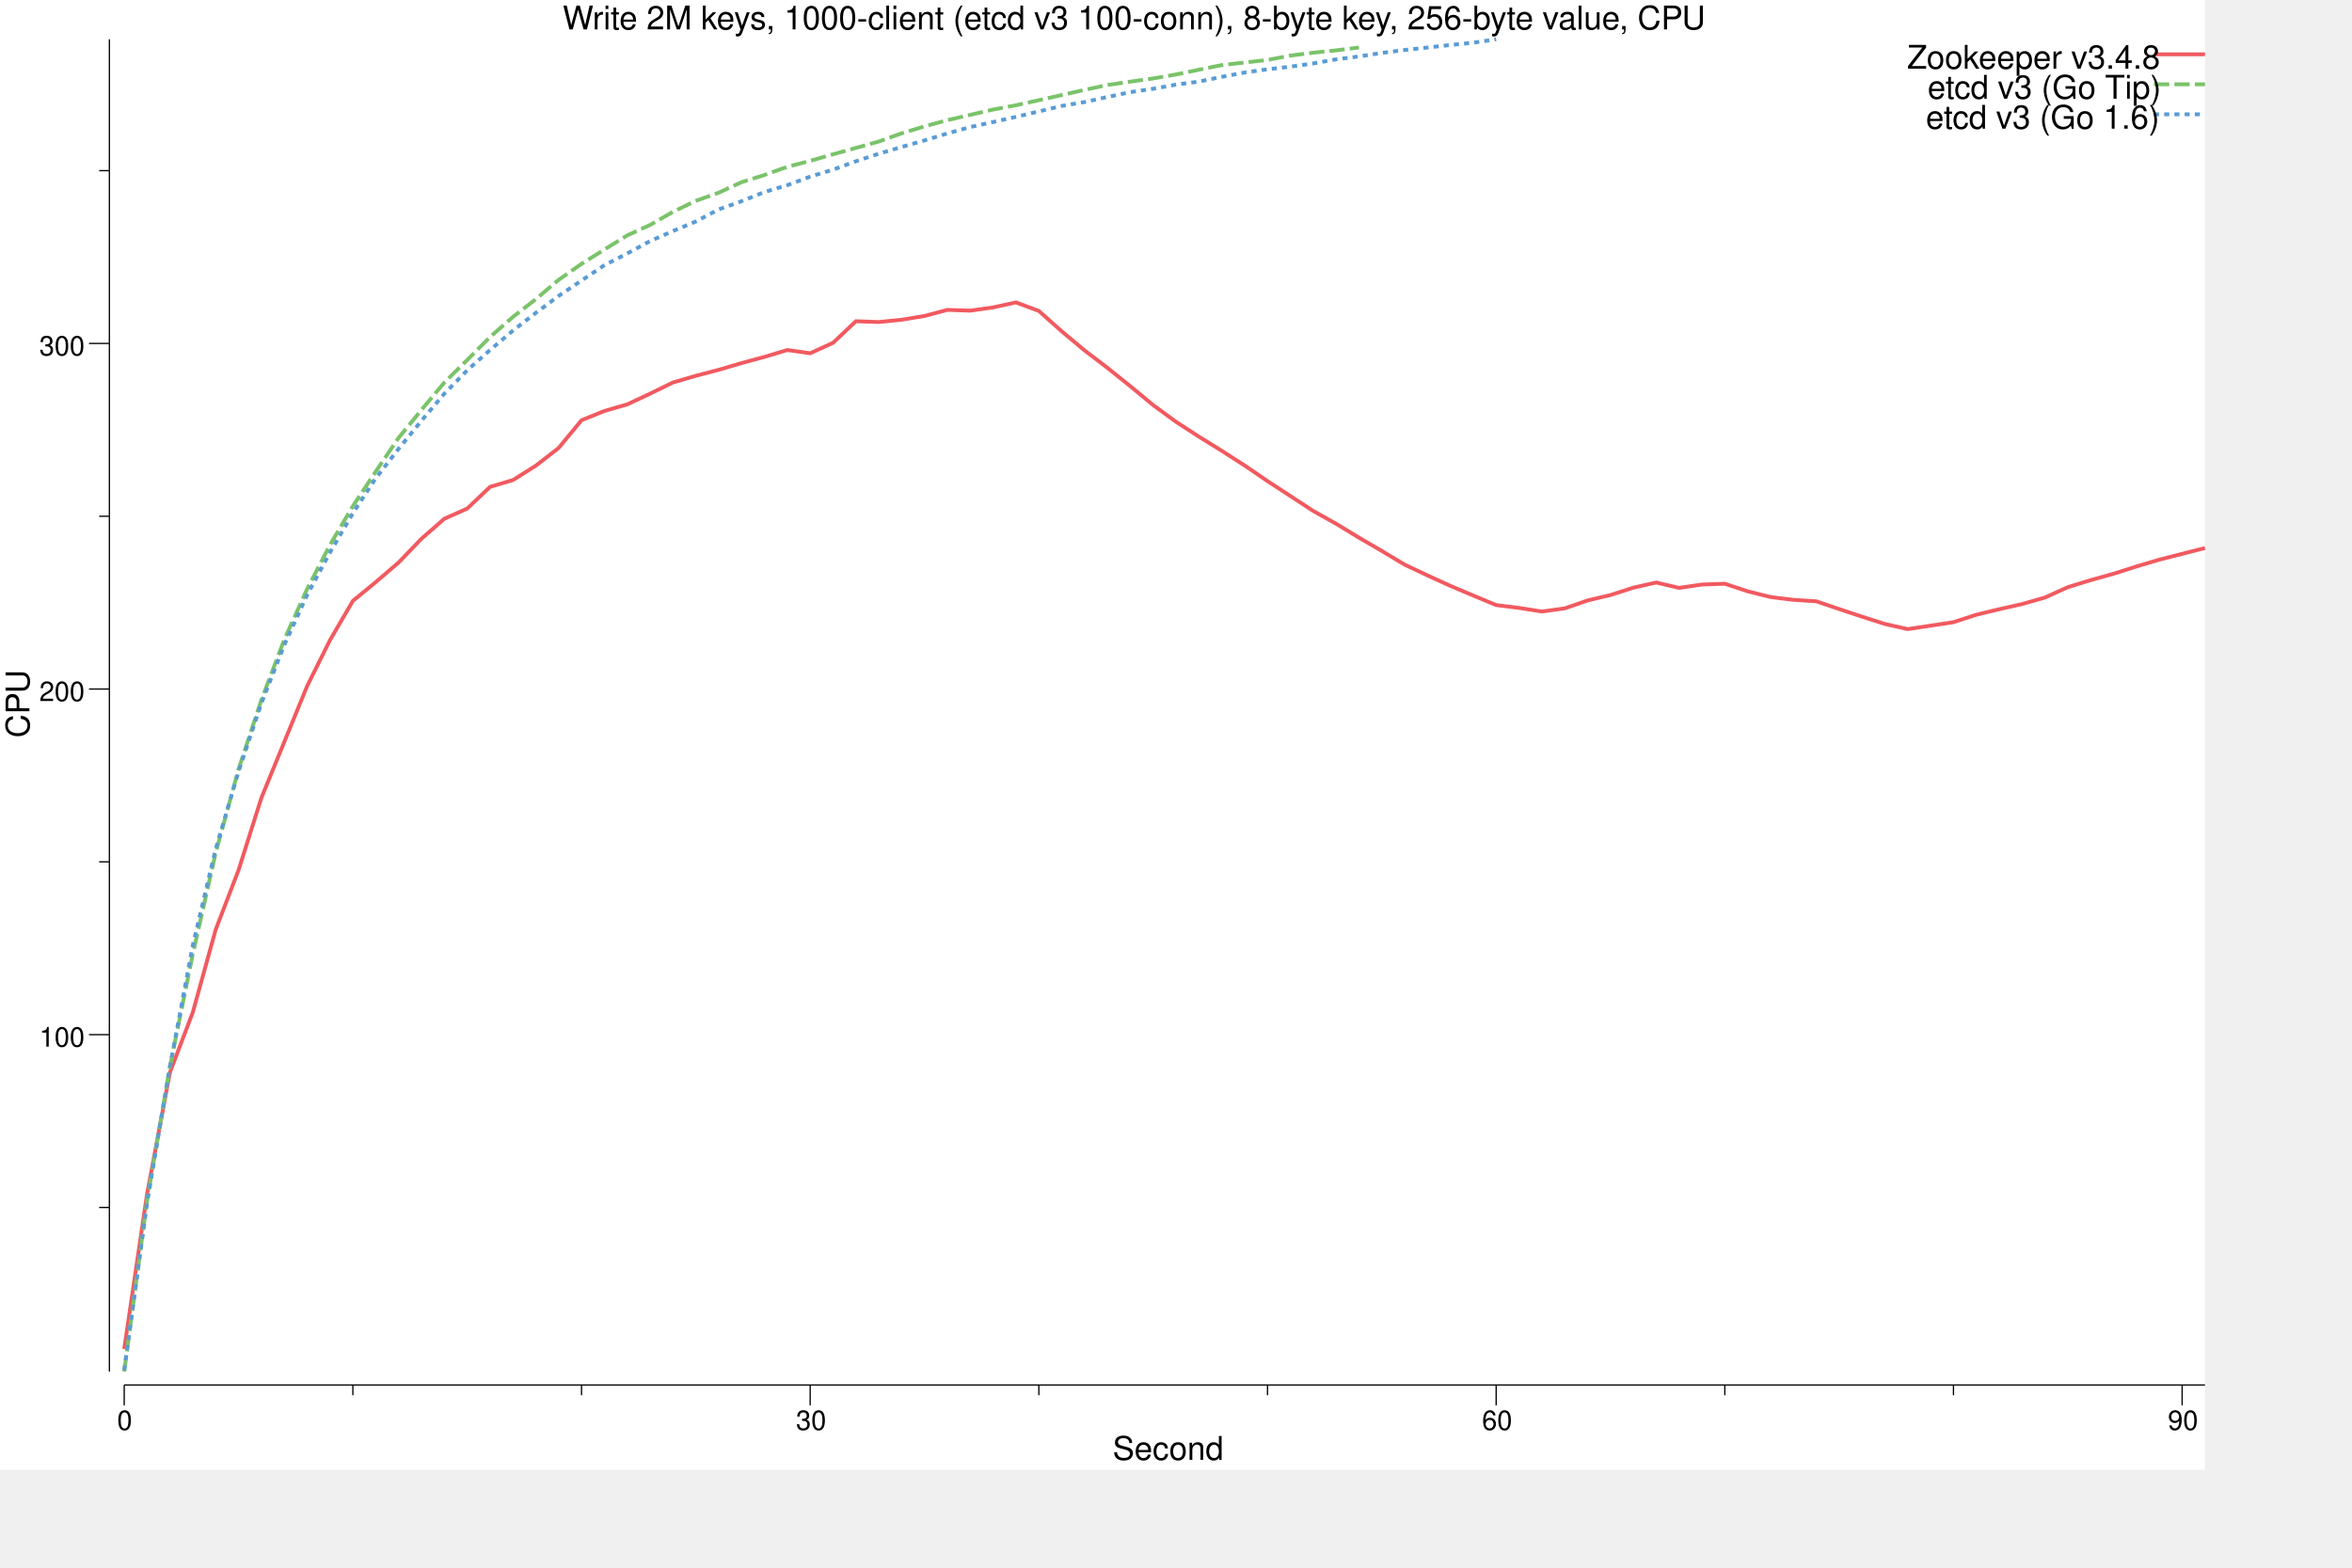
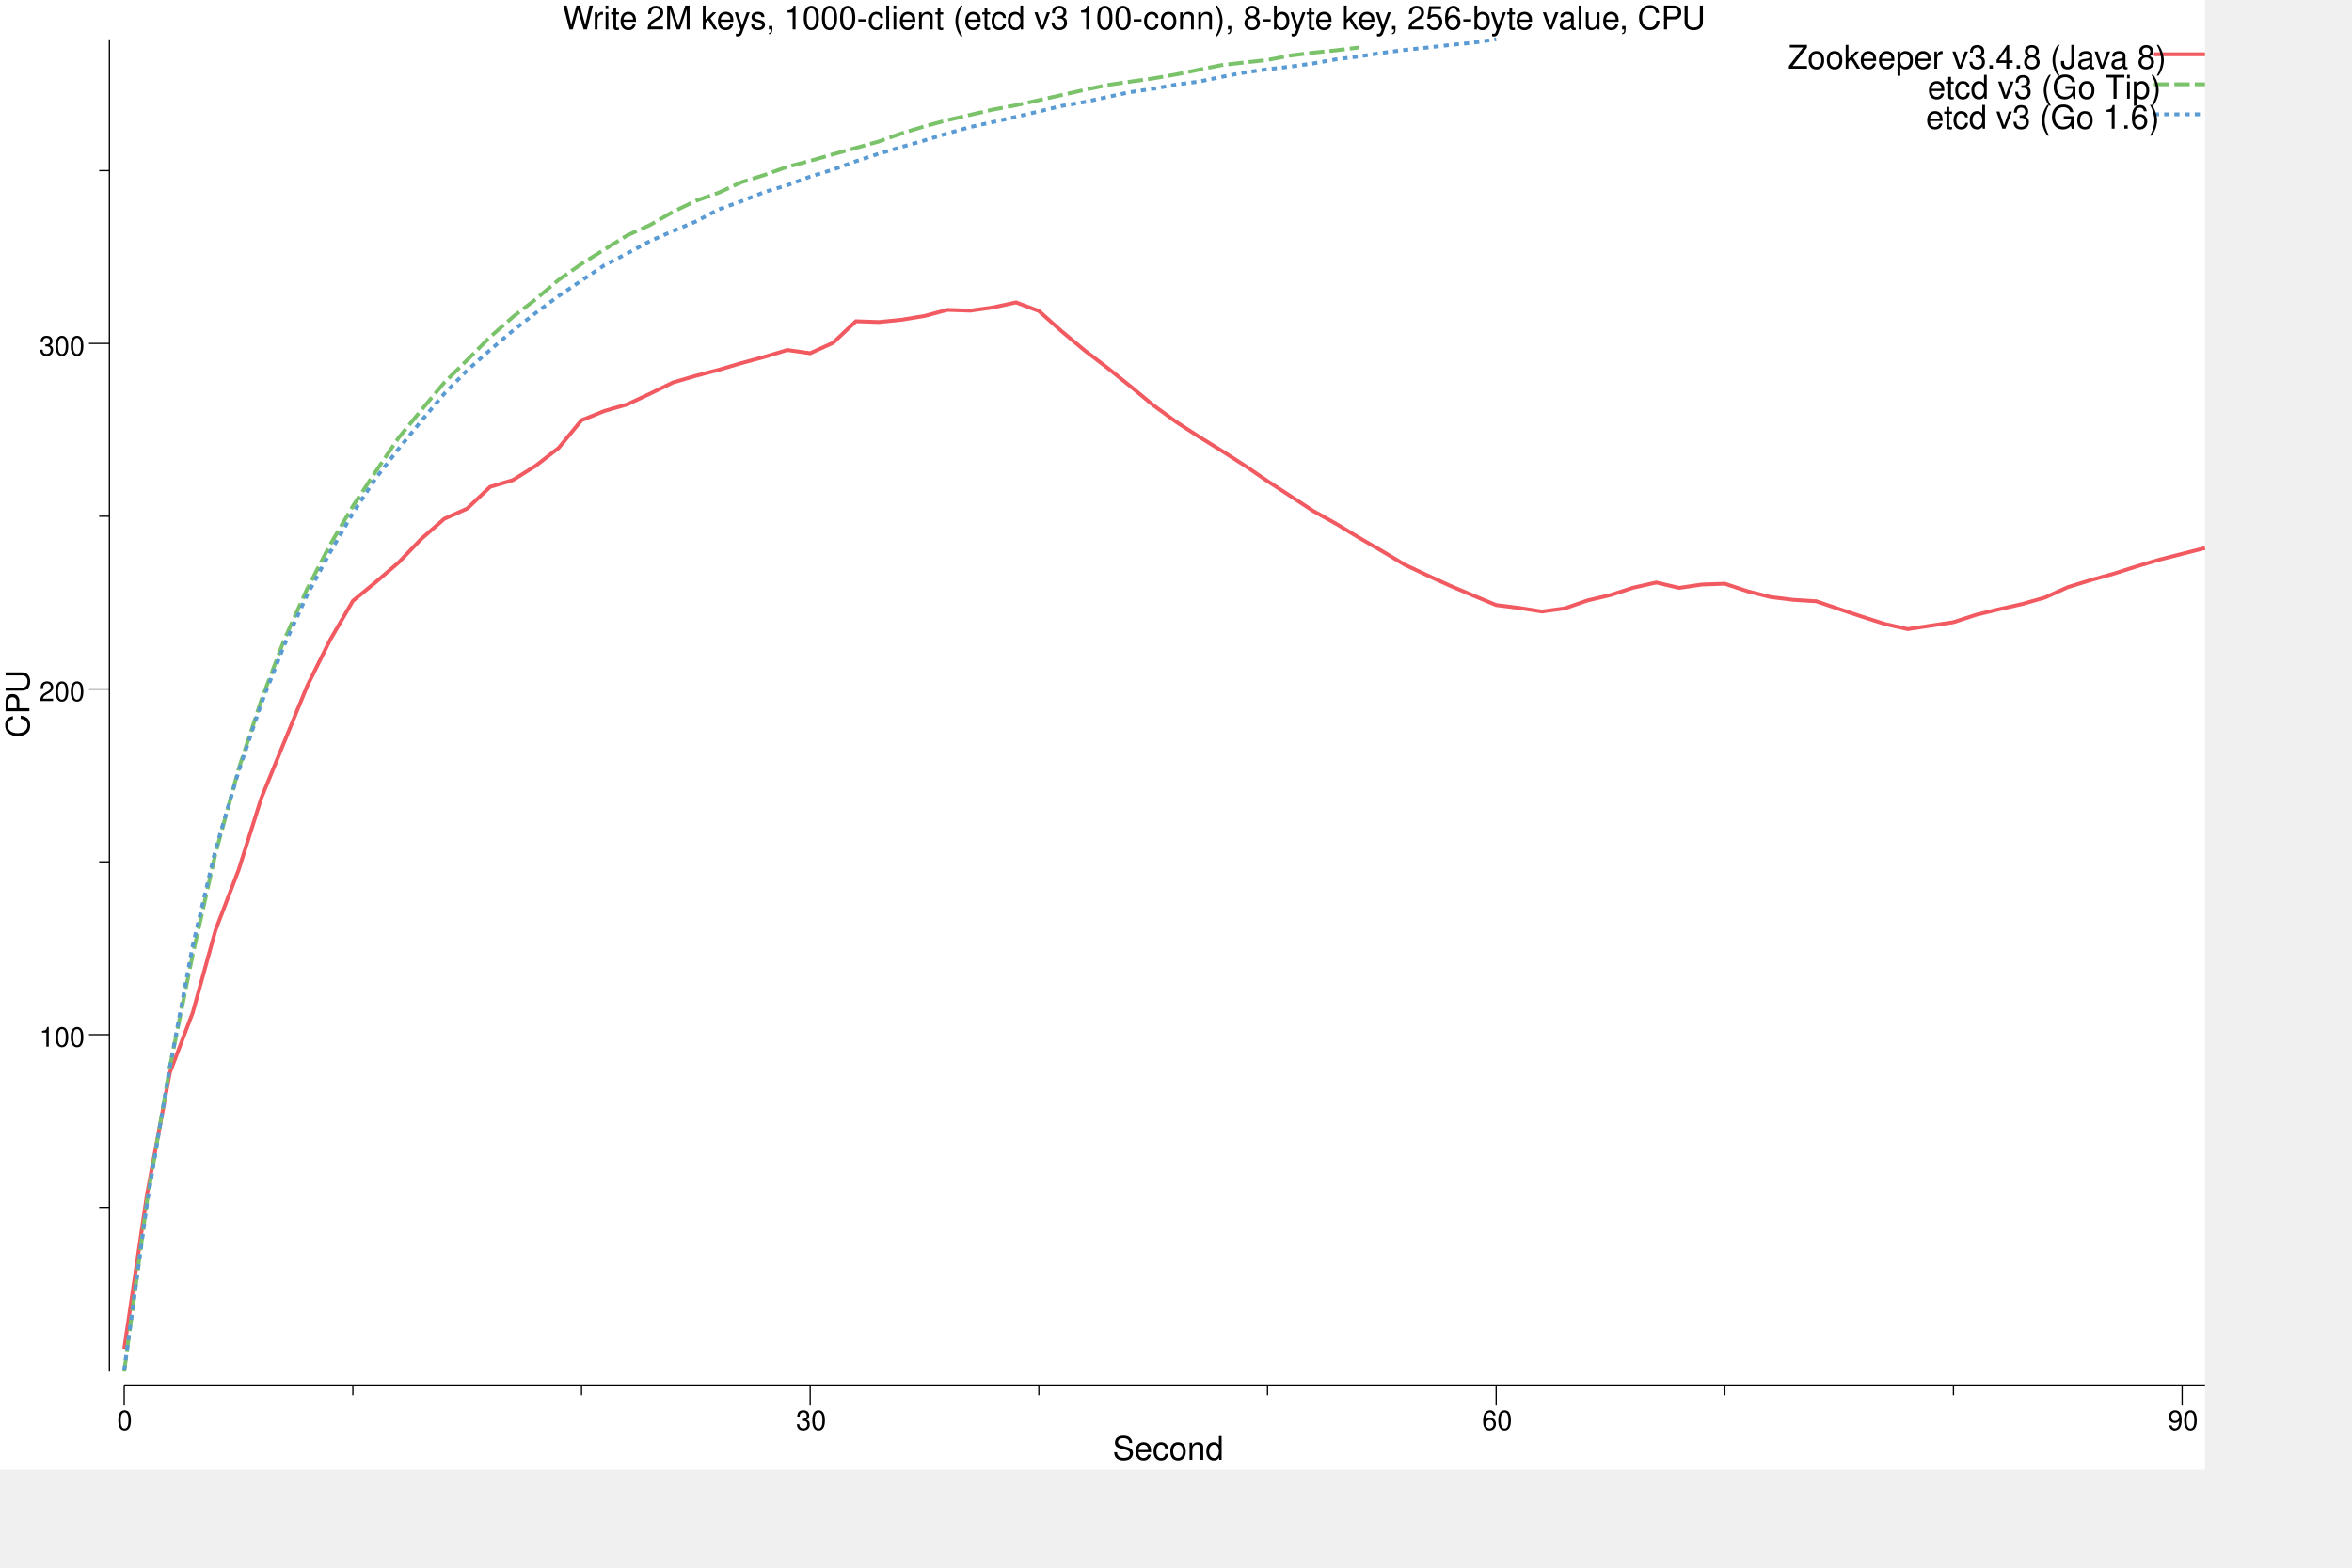
<svg xmlns="http://www.w3.org/2000/svg" width="12in" height="8in">
  <g transform="scale(1, -1) translate(0, -720)">
    <path d="M0,0L1080,0L1080,720L0,720Z" style="fill:#FFFFFF" />
    <text x="275.57" y="-705.6" transform="scale(1, -1)" style="font-family:Helvetica;font-weight:normal;font-style:normal;font-size:12pt">Write 2M keys, 1000-client (etcd v3 100-conn), 8-byte key, 256-byte value, CPU</text>
    <text x="544.98" y="-4.849" transform="scale(1, -1)" style="font-family:Helvetica;font-weight:normal;font-style:normal;font-size:12pt">Second</text>
    <text x="57.358" y="-19.498" transform="scale(1, -1)" style="font-family:Helvetica;font-weight:normal;font-style:normal;font-size:10pt">0</text>
    <text x="389.87" y="-19.498" transform="scale(1, -1)" style="font-family:Helvetica;font-weight:normal;font-style:normal;font-size:10pt">30</text>
    <text x="725.86" y="-19.498" transform="scale(1, -1)" style="font-family:Helvetica;font-weight:normal;font-style:normal;font-size:10pt">60</text>
    <text x="1061.8" y="-19.498" transform="scale(1, -1)" style="font-family:Helvetica;font-weight:normal;font-style:normal;font-size:10pt">90</text>
    <path d="M60.834,31.498L60.834,41.498" style="fill:none;stroke:#000000;stroke-width:0.625" />
    <path d="M396.82,31.498L396.82,41.498" style="fill:none;stroke:#000000;stroke-width:0.625" />
    <path d="M732.81,31.498L732.81,41.498" style="fill:none;stroke:#000000;stroke-width:0.625" />
    <path d="M1068.8,31.498L1068.8,41.498" style="fill:none;stroke:#000000;stroke-width:0.625" />
    <path d="M172.83,36.498L172.83,41.498" style="fill:none;stroke:#000000;stroke-width:0.625" />
    <path d="M284.83,36.498L284.83,41.498" style="fill:none;stroke:#000000;stroke-width:0.625" />
    <path d="M508.82,36.498L508.82,41.498" style="fill:none;stroke:#000000;stroke-width:0.625" />
    <path d="M620.82,36.498L620.82,41.498" style="fill:none;stroke:#000000;stroke-width:0.625" />
    <path d="M844.81,36.498L844.81,41.498" style="fill:none;stroke:#000000;stroke-width:0.625" />
    <path d="M956.8,36.498L956.8,41.498" style="fill:none;stroke:#000000;stroke-width:0.625" />
    <path d="M60.834,41.498L1080,41.498" style="fill:none;stroke:#000000;stroke-width:0.625" />
    <g transform="rotate(90)">
      <text x="358.57" y="14.399" transform="scale(1, -1)" style="font-family:Helvetica;font-weight:normal;font-style:normal;font-size:12pt">CPU</text>
    </g>
    <text x="19.248" y="-207.26" transform="scale(1, -1)" style="font-family:Helvetica;font-weight:normal;font-style:normal;font-size:10pt">100</text>
    <text x="19.248" y="-376.57" transform="scale(1, -1)" style="font-family:Helvetica;font-weight:normal;font-style:normal;font-size:10pt">200</text>
    <text x="19.248" y="-545.87" transform="scale(1, -1)" style="font-family:Helvetica;font-weight:normal;font-style:normal;font-size:10pt">300</text>
    <path d="M43.577,213.13L53.577,213.13" style="fill:none;stroke:#000000;stroke-width:0.625" />
    <path d="M43.577,382.44L53.577,382.44" style="fill:none;stroke:#000000;stroke-width:0.625" />
    <path d="M43.577,551.75L53.577,551.75" style="fill:none;stroke:#000000;stroke-width:0.625" />
    <path d="M48.577,128.48L53.577,128.48" style="fill:none;stroke:#000000;stroke-width:0.625" />
    <path d="M48.577,297.79L53.577,297.79" style="fill:none;stroke:#000000;stroke-width:0.625" />
    <path d="M48.577,467.09L53.577,467.09" style="fill:none;stroke:#000000;stroke-width:0.625" />
    <path d="M48.577,636.4L53.577,636.4" style="fill:none;stroke:#000000;stroke-width:0.625" />
    <path d="M53.577,48.06L53.577,700.75" style="fill:none;stroke:#000000;stroke-width:0.625" />
    <path d="M60.834,59.15L72.033,135.1L83.233,194.65L94.433,224.05L105.63,264.55L116.83,293.71L128.03,329.14L139.23,356.5L150.43,383.88L161.63,406.4L172.83,425.61L184.03,434.82L195.23,444.42L206.43,456.07L217.63,465.86L228.83,470.85L240.03,481.48L251.23,484.82L262.43,491.85L273.63,500.56L284.83,514.14L296.03,518.66L307.23,521.9L318.43,527.15L329.62,532.63L340.82,535.9L352.02,538.83L363.22,542.13L374.42,545.16L385.62,548.53L396.82,546.94L408.02,552.05L419.22,562.63L430.42,562.24L441.62,563.36L452.82,565.21L464.02,568.19L475.22,567.81L486.42,569.4L497.62,571.86L508.82,567.66L520.02,557.69L531.22,548.34L542.42,539.79L553.62,530.8L564.82,521.54L576.02,513.35L587.22,506.08L598.42,499.14L609.62,491.95L620.82,484.31L632.01,477.01L643.21,469.68L654.41,463.42L665.61,456.61L676.81,450.09L688.01,443.37L699.21,438.09L710.41,432.98L721.61,428.25L732.81,423.58L744.01,422.19L755.21,420.42L766.41,421.96L777.61,425.85L788.81,428.49L800.01,432.11L811.21,434.62L822.41,432L833.61,433.64L844.81,434.03L856.01,430.32L867.21,427.51L878.41,426.14L889.61,425.43L900.81,421.63L912.01,417.89L923.21,414.32L934.4,411.8L945.6,413.49L956.8,415.2L968,418.84L979.2,421.55L990.4,424.07L1001.6,427.26L1012.8,432.35L1024,435.79L1035.2,438.92L1046.4,442.49L1057.6,445.81L1068.8,448.67L1080,451.52" style="fill:none;stroke:#F15A60;stroke-width:1.875" />
    <path d="M60.834,48.06L72.033,131.87L83.233,197.57L94.433,252.55L105.63,302.14L116.83,343.13L128.03,377.14L139.23,406.62L150.43,431.47L161.63,453.07L172.83,472.04L184.03,488.98L195.23,505.51L206.43,519.19L217.63,532.6L228.83,543.64L240.03,554.91L251.23,564.75L262.43,573.43L273.63,582.91L284.83,590.75L296.03,597.76L307.23,604.69L318.43,609.8L329.62,616.23L340.82,621.62L352.02,625.61L363.22,630.76L374.42,634.27L385.62,638.28L396.82,641.21L408.02,644.41L419.22,647.54L430.42,650.67L441.62,654.68L452.82,658.1L464.02,661.15L475.22,663.74L486.42,666.33L497.62,668.43L508.82,670.92L520.02,673.44L531.22,675.97L542.42,678.37L553.62,680L564.82,681.57L576.02,683.52L587.22,685.84L598.42,688.12L609.62,689.37L620.82,690.61L632.01,692.78L643.21,694.18L654.41,695.33L665.61,696.72" style="fill:none;stroke:#7AC36A;stroke-width:1.875;stroke-dasharray:7.5,2.5" />
    <path d="M60.834,48.67L72.033,130.68L83.233,197.41L94.433,256.93L105.63,304.02L116.83,342.01L128.03,375.5L139.23,403.98L150.43,428.54L161.63,449.35L172.83,468.57L184.03,485.72L195.23,500.12L206.43,513.89L217.63,527.15L228.83,538.59L240.03,548.53L251.23,558.04L262.43,566.71L273.63,575.04L284.83,582.58L296.03,590.08L307.23,595.83L318.43,601.91L329.62,606.82L340.82,611.49L352.02,617.42L363.22,621.43L374.42,625.94L385.62,629.27L396.82,633.47L408.02,636.89L419.22,640.99L430.42,644.68L441.62,648L452.82,651.21L464.02,654.63L475.22,657.77L486.42,660.22L497.62,662.76L508.82,665.4L520.02,668.11L531.22,670.01L542.42,672.48L553.62,674.87L564.82,676.51L576.02,678.54L587.22,680.03L598.42,682.35L609.62,684.48L620.82,686.06L632.01,687.34L643.21,688.92L654.41,690.92L665.61,692.34L676.81,694.08L688.01,695.52L699.21,696.71L710.41,697.96L721.61,699.08L732.81,700.75" style="fill:none;stroke:#5A9BD4;stroke-width:1.875;stroke-dasharray:2.5,2.5" />
    <path d="M1055,693.4L1080,693.4" style="fill:none;stroke:#F15A60;stroke-width:1.875" />
-     <text x="934.09" y="-686.35" transform="scale(1, -1)" style="font-family:Helvetica;font-weight:normal;font-style:normal;font-size:12pt">Zookeeper v3.4.8</text>
+     <text x="875.74" y="-686.35" transform="scale(1, -1)" style="font-family:Helvetica;font-weight:normal;font-style:normal;font-size:12pt">Zookeeper v3.4.8 (Java 8)</text>
    <path d="M1055,678.7L1080,678.7" style="fill:none;stroke:#7AC36A;stroke-width:1.875;stroke-dasharray:7.5,2.5" />
    <text x="944.13" y="-671.65" transform="scale(1, -1)" style="font-family:Helvetica;font-weight:normal;font-style:normal;font-size:12pt">etcd v3 (Go Tip)</text>
    <path d="M1055,664L1080,664" style="fill:none;stroke:#5A9BD4;stroke-width:1.875;stroke-dasharray:2.5,2.5" />
    <text x="943.28" y="-656.95" transform="scale(1, -1)" style="font-family:Helvetica;font-weight:normal;font-style:normal;font-size:12pt">etcd v3 (Go 1.6)</text>
  </g>
</svg>
